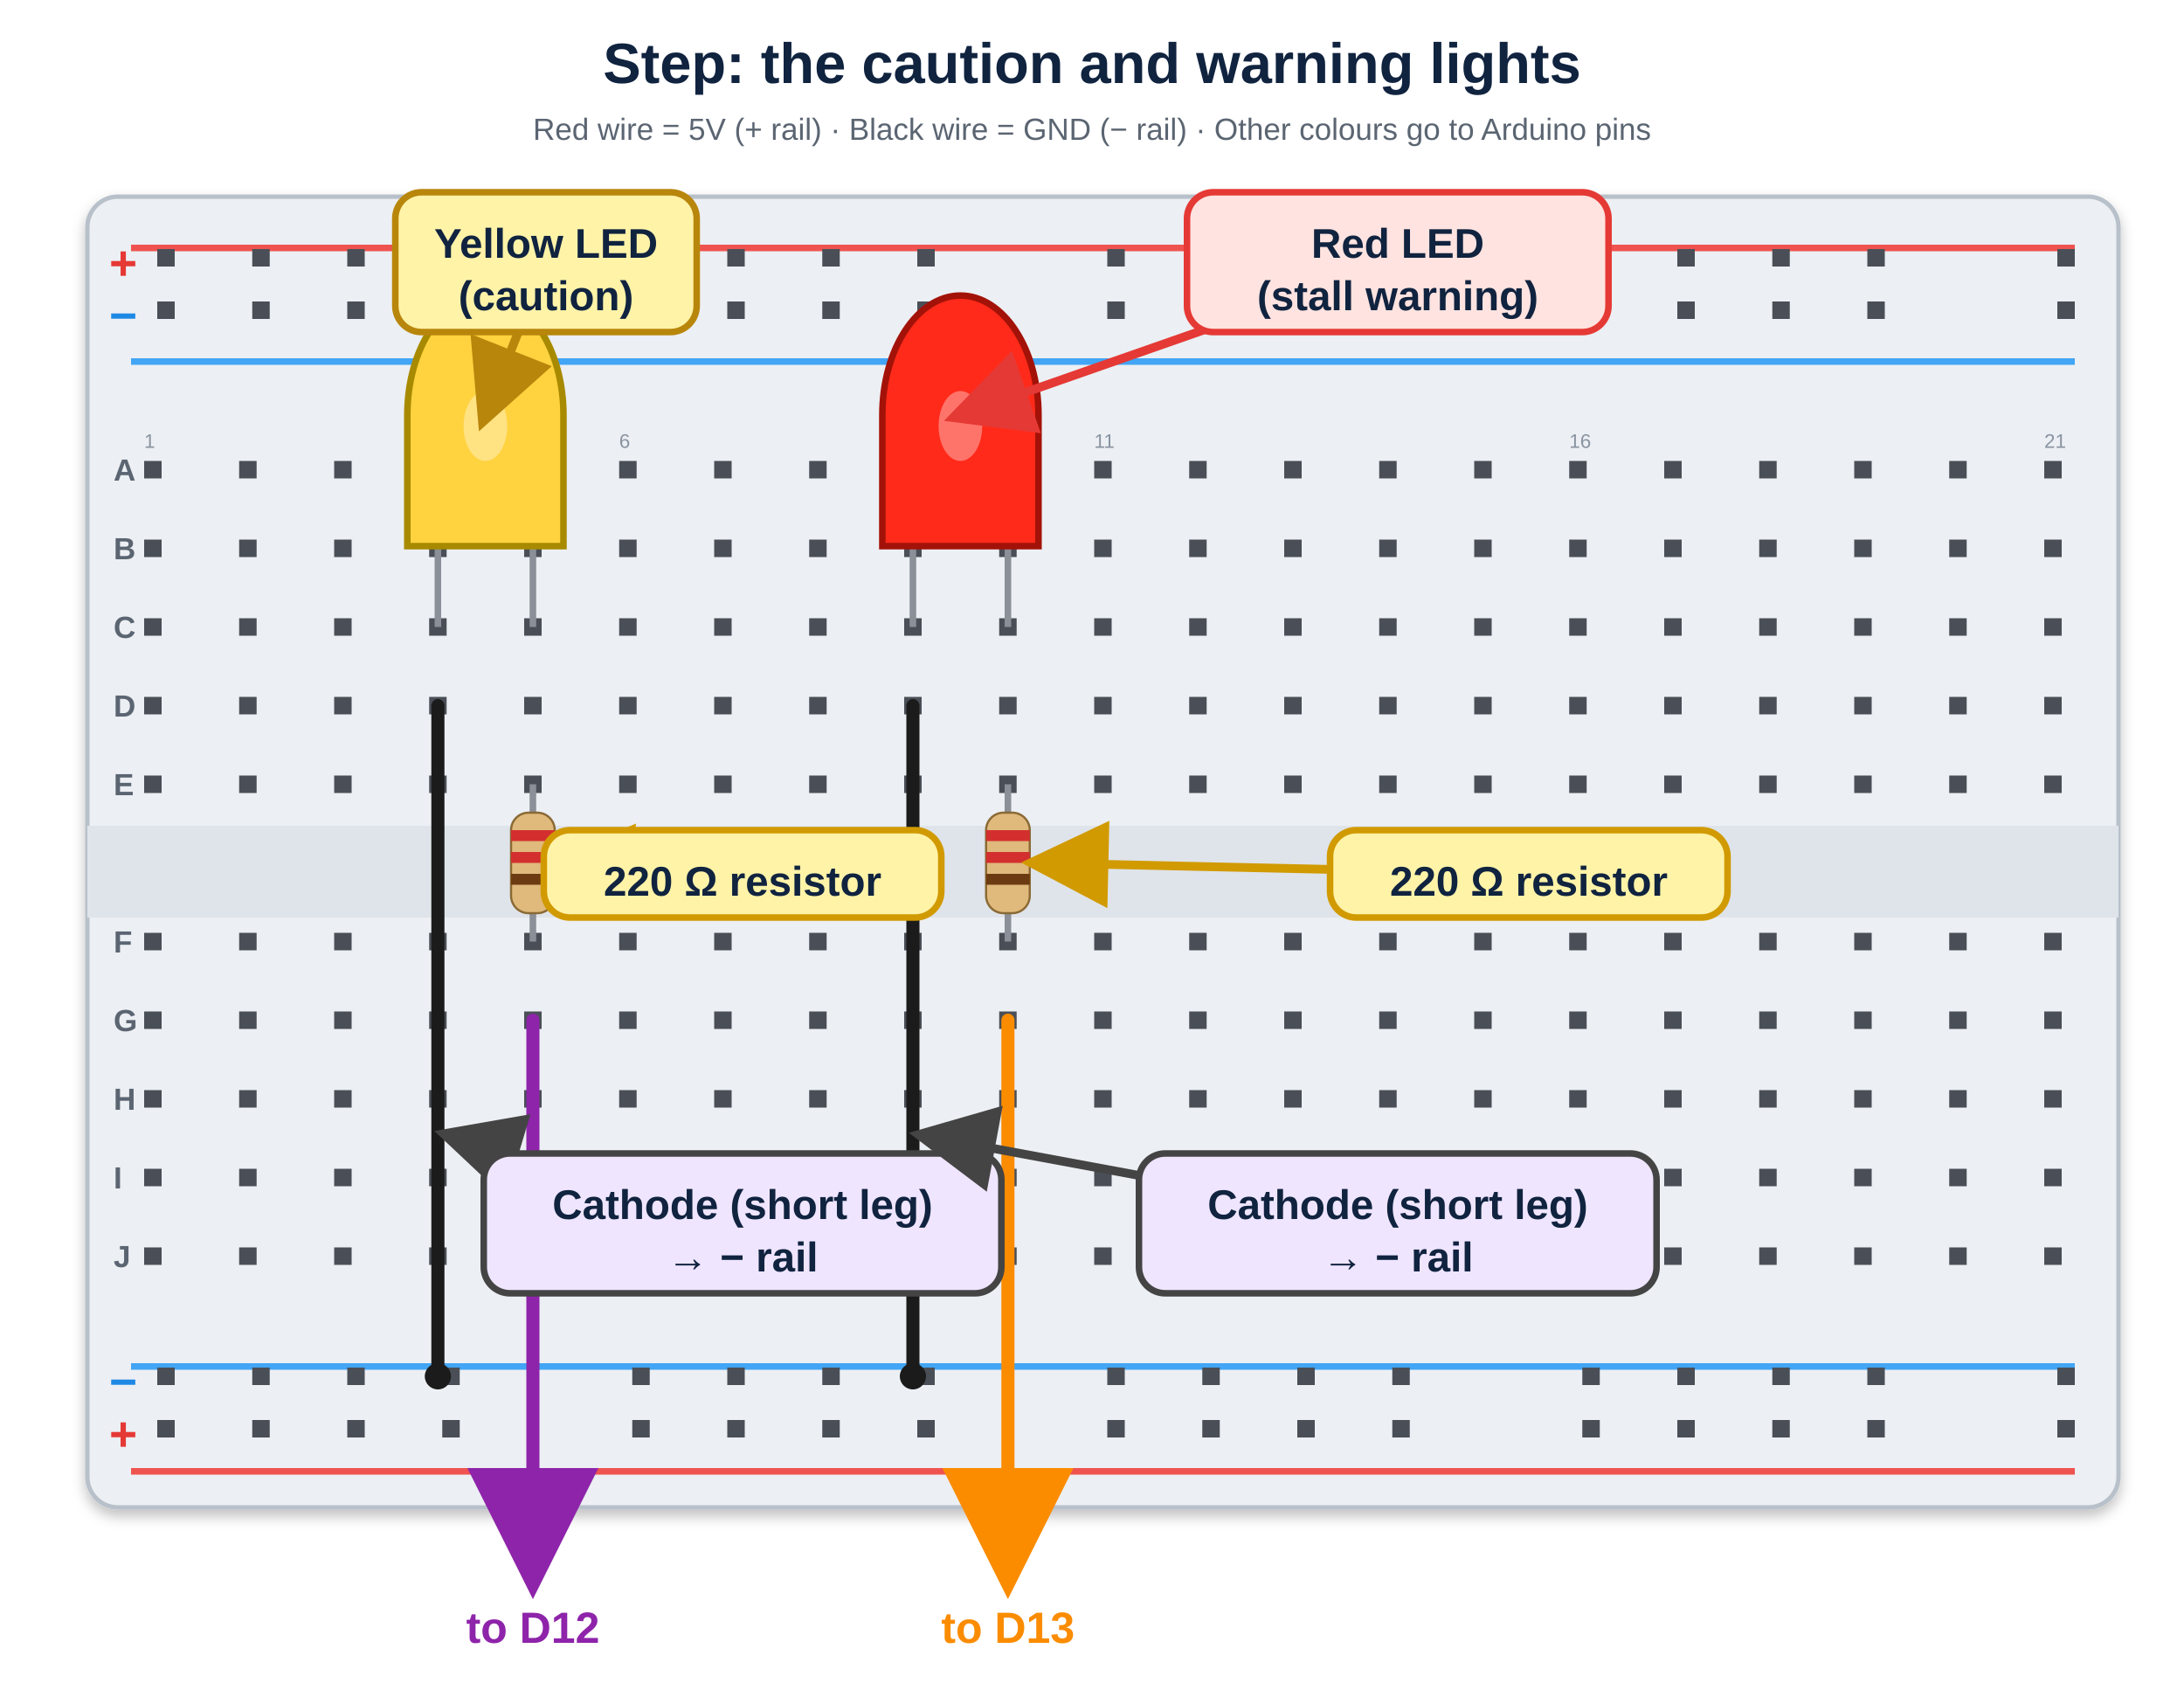
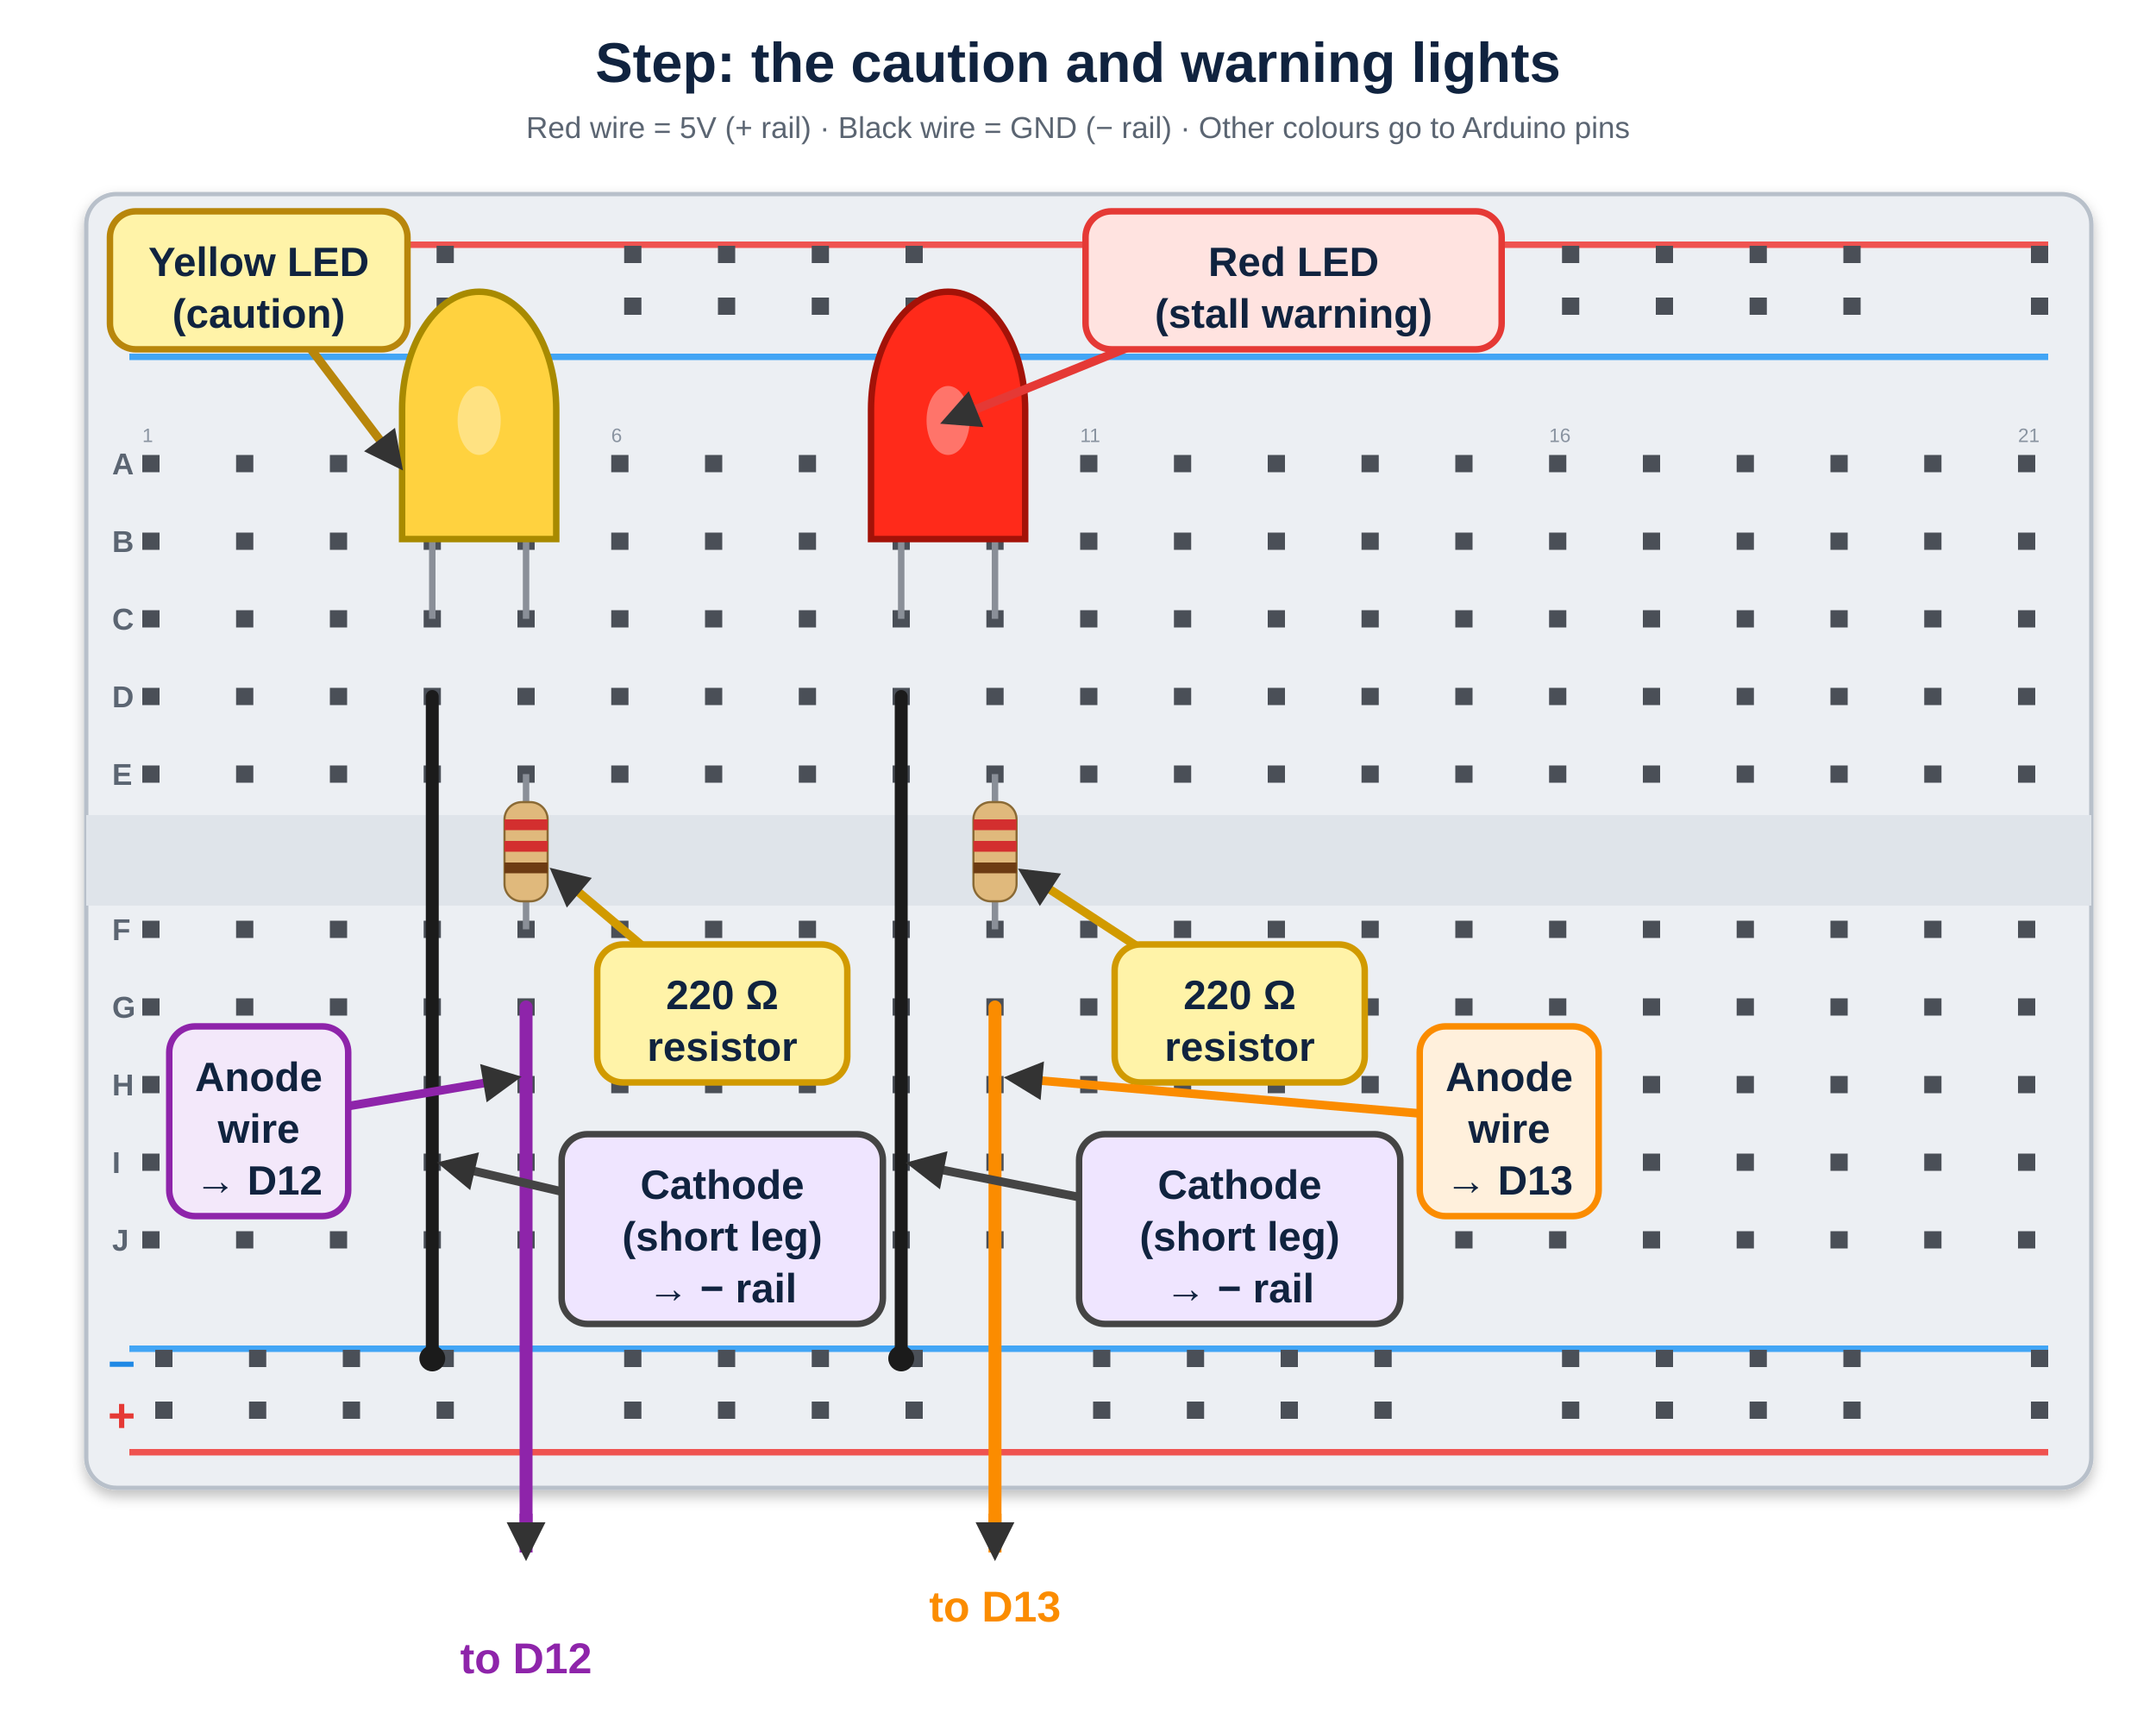
- <svg xmlns="http://www.w3.org/2000/svg" viewBox="0 0 1000 780" width="1000" height="780" font-family="Segoe UI, Arial, sans-serif">
-   <rect width="1000" height="780" fill="#fff" />
+ <svg xmlns="http://www.w3.org/2000/svg" viewBox="0 0 1000 800" width="1000" height="800" font-family="Segoe UI, Arial, sans-serif">
+   <rect width="1000" height="800" fill="#fff" />
  <text x="500" y="38" text-anchor="middle" font-size="26" font-weight="800" fill="#10233f">Step: the caution and warning lights</text>
  <text x="500" y="64" text-anchor="middle" font-size="14" fill="#5b6572">Red wire = 5V (+ rail) · Black wire = GND (− rail) · Other colours go to Arduino pins</text>
  <defs>
-     <marker id="ar" markerWidth="10" markerHeight="10" refX="8" refY="5" orient="auto">
-       <path d="M0 0 L10 5 L0 10 Z" fill="context-stroke" />
+     <marker id="ar" markerUnits="userSpaceOnUse" markerWidth="18" markerHeight="18" refX="14" refY="9" orient="auto">
+       <path d="M0 0 L18 9 L0 18 Z" fill="#333" />
    </marker>
    <filter id="sh">
      <feDropShadow dx="0" dy="3" stdDeviation="3" flood-opacity=".25" />
    </filter>
  </defs>
  <rect x="40" y="90" width="930" height="600" rx="14" fill="#eceff3" stroke="#b8c0ca" stroke-width="2" filter="url(#sh)" />
  <rect x="40" y="378" width="930" height="42" fill="#dfe4ea" />
  <rect x="60" y="112" width="890" height="3" fill="#ef5350" />
  <rect x="60" y="164" width="890" height="3" fill="#42a5f5" />
  <rect x="60" y="624" width="890" height="3" fill="#42a5f5" />
  <rect x="60" y="672" width="890" height="3" fill="#ef5350" />
  <text x="50" y="128" font-size="22" font-weight="700" fill="#e53935">+</text>
  <text x="50" y="152" font-size="22" font-weight="700" fill="#1e88e5">−</text>
  <text x="50" y="640" font-size="22" font-weight="700" fill="#1e88e5">−</text>
  <text x="50" y="664" font-size="22" font-weight="700" fill="#e53935">+</text>
  <rect x="66" y="211" width="8" height="8" fill="#4a4f57" />
  <rect x="66" y="247" width="8" height="8" fill="#4a4f57" />
  <rect x="66" y="283" width="8" height="8" fill="#4a4f57" />
  <rect x="66" y="319" width="8" height="8" fill="#4a4f57" />
  <rect x="66" y="355" width="8" height="8" fill="#4a4f57" />
  <rect x="66" y="427" width="8" height="8" fill="#4a4f57" />
  <rect x="66" y="463" width="8" height="8" fill="#4a4f57" />
  <rect x="66" y="499" width="8" height="8" fill="#4a4f57" />
  <rect x="66" y="535" width="8" height="8" fill="#4a4f57" />
  <rect x="66" y="571" width="8" height="8" fill="#4a4f57" />
  <rect x="72" y="114" width="8" height="8" fill="#4a4f57" />
  <rect x="72" y="138" width="8" height="8" fill="#4a4f57" />
  <rect x="72" y="626" width="8" height="8" fill="#4a4f57" />
  <rect x="72" y="650" width="8" height="8" fill="#4a4f57" />
  <rect x="109.5" y="211" width="8" height="8" fill="#4a4f57" />
  <rect x="109.5" y="247" width="8" height="8" fill="#4a4f57" />
  <rect x="109.5" y="283" width="8" height="8" fill="#4a4f57" />
  <rect x="109.5" y="319" width="8" height="8" fill="#4a4f57" />
  <rect x="109.5" y="355" width="8" height="8" fill="#4a4f57" />
  <rect x="109.5" y="427" width="8" height="8" fill="#4a4f57" />
  <rect x="109.5" y="463" width="8" height="8" fill="#4a4f57" />
  <rect x="109.5" y="499" width="8" height="8" fill="#4a4f57" />
  <rect x="109.5" y="535" width="8" height="8" fill="#4a4f57" />
  <rect x="109.5" y="571" width="8" height="8" fill="#4a4f57" />
  <rect x="115.5" y="114" width="8" height="8" fill="#4a4f57" />
  <rect x="115.5" y="138" width="8" height="8" fill="#4a4f57" />
  <rect x="115.5" y="626" width="8" height="8" fill="#4a4f57" />
  <rect x="115.5" y="650" width="8" height="8" fill="#4a4f57" />
  <rect x="153" y="211" width="8" height="8" fill="#4a4f57" />
  <rect x="153" y="247" width="8" height="8" fill="#4a4f57" />
  <rect x="153" y="283" width="8" height="8" fill="#4a4f57" />
  <rect x="153" y="319" width="8" height="8" fill="#4a4f57" />
  <rect x="153" y="355" width="8" height="8" fill="#4a4f57" />
  <rect x="153" y="427" width="8" height="8" fill="#4a4f57" />
  <rect x="153" y="463" width="8" height="8" fill="#4a4f57" />
  <rect x="153" y="499" width="8" height="8" fill="#4a4f57" />
  <rect x="153" y="535" width="8" height="8" fill="#4a4f57" />
  <rect x="153" y="571" width="8" height="8" fill="#4a4f57" />
  <rect x="159" y="114" width="8" height="8" fill="#4a4f57" />
  <rect x="159" y="138" width="8" height="8" fill="#4a4f57" />
  <rect x="159" y="626" width="8" height="8" fill="#4a4f57" />
  <rect x="159" y="650" width="8" height="8" fill="#4a4f57" />
  <rect x="196.5" y="211" width="8" height="8" fill="#4a4f57" />
  <rect x="196.5" y="247" width="8" height="8" fill="#4a4f57" />
  <rect x="196.5" y="283" width="8" height="8" fill="#4a4f57" />
  <rect x="196.5" y="319" width="8" height="8" fill="#4a4f57" />
  <rect x="196.5" y="355" width="8" height="8" fill="#4a4f57" />
  <rect x="196.5" y="427" width="8" height="8" fill="#4a4f57" />
  <rect x="196.5" y="463" width="8" height="8" fill="#4a4f57" />
  <rect x="196.5" y="499" width="8" height="8" fill="#4a4f57" />
  <rect x="196.5" y="535" width="8" height="8" fill="#4a4f57" />
  <rect x="196.5" y="571" width="8" height="8" fill="#4a4f57" />
  <rect x="202.5" y="114" width="8" height="8" fill="#4a4f57" />
  <rect x="202.5" y="138" width="8" height="8" fill="#4a4f57" />
  <rect x="202.5" y="626" width="8" height="8" fill="#4a4f57" />
  <rect x="202.5" y="650" width="8" height="8" fill="#4a4f57" />
  <rect x="240" y="211" width="8" height="8" fill="#4a4f57" />
  <rect x="240" y="247" width="8" height="8" fill="#4a4f57" />
  <rect x="240" y="283" width="8" height="8" fill="#4a4f57" />
  <rect x="240" y="319" width="8" height="8" fill="#4a4f57" />
  <rect x="240" y="355" width="8" height="8" fill="#4a4f57" />
  <rect x="240" y="427" width="8" height="8" fill="#4a4f57" />
  <rect x="240" y="463" width="8" height="8" fill="#4a4f57" />
  <rect x="240" y="499" width="8" height="8" fill="#4a4f57" />
  <rect x="240" y="535" width="8" height="8" fill="#4a4f57" />
  <rect x="240" y="571" width="8" height="8" fill="#4a4f57" />
  <rect x="283.5" y="211" width="8" height="8" fill="#4a4f57" />
  <rect x="283.5" y="247" width="8" height="8" fill="#4a4f57" />
  <rect x="283.5" y="283" width="8" height="8" fill="#4a4f57" />
  <rect x="283.5" y="319" width="8" height="8" fill="#4a4f57" />
  <rect x="283.5" y="355" width="8" height="8" fill="#4a4f57" />
  <rect x="283.5" y="427" width="8" height="8" fill="#4a4f57" />
  <rect x="283.5" y="463" width="8" height="8" fill="#4a4f57" />
  <rect x="283.5" y="499" width="8" height="8" fill="#4a4f57" />
  <rect x="283.5" y="535" width="8" height="8" fill="#4a4f57" />
  <rect x="283.5" y="571" width="8" height="8" fill="#4a4f57" />
  <rect x="289.5" y="114" width="8" height="8" fill="#4a4f57" />
  <rect x="289.5" y="138" width="8" height="8" fill="#4a4f57" />
  <rect x="289.5" y="626" width="8" height="8" fill="#4a4f57" />
  <rect x="289.5" y="650" width="8" height="8" fill="#4a4f57" />
  <rect x="327" y="211" width="8" height="8" fill="#4a4f57" />
  <rect x="327" y="247" width="8" height="8" fill="#4a4f57" />
  <rect x="327" y="283" width="8" height="8" fill="#4a4f57" />
  <rect x="327" y="319" width="8" height="8" fill="#4a4f57" />
  <rect x="327" y="355" width="8" height="8" fill="#4a4f57" />
  <rect x="327" y="427" width="8" height="8" fill="#4a4f57" />
  <rect x="327" y="463" width="8" height="8" fill="#4a4f57" />
  <rect x="327" y="499" width="8" height="8" fill="#4a4f57" />
  <rect x="327" y="535" width="8" height="8" fill="#4a4f57" />
  <rect x="327" y="571" width="8" height="8" fill="#4a4f57" />
  <rect x="333" y="114" width="8" height="8" fill="#4a4f57" />
  <rect x="333" y="138" width="8" height="8" fill="#4a4f57" />
  <rect x="333" y="626" width="8" height="8" fill="#4a4f57" />
  <rect x="333" y="650" width="8" height="8" fill="#4a4f57" />
  <rect x="370.5" y="211" width="8" height="8" fill="#4a4f57" />
  <rect x="370.5" y="247" width="8" height="8" fill="#4a4f57" />
  <rect x="370.5" y="283" width="8" height="8" fill="#4a4f57" />
  <rect x="370.5" y="319" width="8" height="8" fill="#4a4f57" />
  <rect x="370.5" y="355" width="8" height="8" fill="#4a4f57" />
  <rect x="370.5" y="427" width="8" height="8" fill="#4a4f57" />
  <rect x="370.5" y="463" width="8" height="8" fill="#4a4f57" />
  <rect x="370.5" y="499" width="8" height="8" fill="#4a4f57" />
  <rect x="370.5" y="535" width="8" height="8" fill="#4a4f57" />
  <rect x="370.5" y="571" width="8" height="8" fill="#4a4f57" />
  <rect x="376.5" y="114" width="8" height="8" fill="#4a4f57" />
  <rect x="376.5" y="138" width="8" height="8" fill="#4a4f57" />
  <rect x="376.5" y="626" width="8" height="8" fill="#4a4f57" />
  <rect x="376.5" y="650" width="8" height="8" fill="#4a4f57" />
  <rect x="414" y="211" width="8" height="8" fill="#4a4f57" />
  <rect x="414" y="247" width="8" height="8" fill="#4a4f57" />
  <rect x="414" y="283" width="8" height="8" fill="#4a4f57" />
  <rect x="414" y="319" width="8" height="8" fill="#4a4f57" />
  <rect x="414" y="355" width="8" height="8" fill="#4a4f57" />
  <rect x="414" y="427" width="8" height="8" fill="#4a4f57" />
  <rect x="414" y="463" width="8" height="8" fill="#4a4f57" />
  <rect x="414" y="499" width="8" height="8" fill="#4a4f57" />
  <rect x="414" y="535" width="8" height="8" fill="#4a4f57" />
  <rect x="414" y="571" width="8" height="8" fill="#4a4f57" />
  <rect x="420" y="114" width="8" height="8" fill="#4a4f57" />
  <rect x="420" y="138" width="8" height="8" fill="#4a4f57" />
  <rect x="420" y="626" width="8" height="8" fill="#4a4f57" />
  <rect x="420" y="650" width="8" height="8" fill="#4a4f57" />
  <rect x="457.5" y="211" width="8" height="8" fill="#4a4f57" />
  <rect x="457.5" y="247" width="8" height="8" fill="#4a4f57" />
  <rect x="457.5" y="283" width="8" height="8" fill="#4a4f57" />
  <rect x="457.5" y="319" width="8" height="8" fill="#4a4f57" />
  <rect x="457.5" y="355" width="8" height="8" fill="#4a4f57" />
  <rect x="457.5" y="427" width="8" height="8" fill="#4a4f57" />
  <rect x="457.5" y="463" width="8" height="8" fill="#4a4f57" />
  <rect x="457.5" y="499" width="8" height="8" fill="#4a4f57" />
  <rect x="457.5" y="535" width="8" height="8" fill="#4a4f57" />
  <rect x="457.5" y="571" width="8" height="8" fill="#4a4f57" />
  <rect x="501" y="211" width="8" height="8" fill="#4a4f57" />
  <rect x="501" y="247" width="8" height="8" fill="#4a4f57" />
  <rect x="501" y="283" width="8" height="8" fill="#4a4f57" />
  <rect x="501" y="319" width="8" height="8" fill="#4a4f57" />
  <rect x="501" y="355" width="8" height="8" fill="#4a4f57" />
  <rect x="501" y="427" width="8" height="8" fill="#4a4f57" />
  <rect x="501" y="463" width="8" height="8" fill="#4a4f57" />
  <rect x="501" y="499" width="8" height="8" fill="#4a4f57" />
  <rect x="501" y="535" width="8" height="8" fill="#4a4f57" />
  <rect x="501" y="571" width="8" height="8" fill="#4a4f57" />
  <rect x="507" y="114" width="8" height="8" fill="#4a4f57" />
  <rect x="507" y="138" width="8" height="8" fill="#4a4f57" />
  <rect x="507" y="626" width="8" height="8" fill="#4a4f57" />
  <rect x="507" y="650" width="8" height="8" fill="#4a4f57" />
  <rect x="544.5" y="211" width="8" height="8" fill="#4a4f57" />
  <rect x="544.5" y="247" width="8" height="8" fill="#4a4f57" />
  <rect x="544.5" y="283" width="8" height="8" fill="#4a4f57" />
  <rect x="544.5" y="319" width="8" height="8" fill="#4a4f57" />
  <rect x="544.5" y="355" width="8" height="8" fill="#4a4f57" />
  <rect x="544.5" y="427" width="8" height="8" fill="#4a4f57" />
  <rect x="544.5" y="463" width="8" height="8" fill="#4a4f57" />
  <rect x="544.5" y="499" width="8" height="8" fill="#4a4f57" />
  <rect x="544.5" y="535" width="8" height="8" fill="#4a4f57" />
  <rect x="544.5" y="571" width="8" height="8" fill="#4a4f57" />
  <rect x="550.5" y="114" width="8" height="8" fill="#4a4f57" />
  <rect x="550.5" y="138" width="8" height="8" fill="#4a4f57" />
  <rect x="550.5" y="626" width="8" height="8" fill="#4a4f57" />
  <rect x="550.5" y="650" width="8" height="8" fill="#4a4f57" />
  <rect x="588" y="211" width="8" height="8" fill="#4a4f57" />
  <rect x="588" y="247" width="8" height="8" fill="#4a4f57" />
  <rect x="588" y="283" width="8" height="8" fill="#4a4f57" />
  <rect x="588" y="319" width="8" height="8" fill="#4a4f57" />
  <rect x="588" y="355" width="8" height="8" fill="#4a4f57" />
  <rect x="588" y="427" width="8" height="8" fill="#4a4f57" />
  <rect x="588" y="463" width="8" height="8" fill="#4a4f57" />
  <rect x="588" y="499" width="8" height="8" fill="#4a4f57" />
  <rect x="588" y="535" width="8" height="8" fill="#4a4f57" />
  <rect x="588" y="571" width="8" height="8" fill="#4a4f57" />
  <rect x="594" y="114" width="8" height="8" fill="#4a4f57" />
  <rect x="594" y="138" width="8" height="8" fill="#4a4f57" />
  <rect x="594" y="626" width="8" height="8" fill="#4a4f57" />
  <rect x="594" y="650" width="8" height="8" fill="#4a4f57" />
  <rect x="631.5" y="211" width="8" height="8" fill="#4a4f57" />
  <rect x="631.5" y="247" width="8" height="8" fill="#4a4f57" />
  <rect x="631.5" y="283" width="8" height="8" fill="#4a4f57" />
  <rect x="631.5" y="319" width="8" height="8" fill="#4a4f57" />
  <rect x="631.5" y="355" width="8" height="8" fill="#4a4f57" />
  <rect x="631.5" y="427" width="8" height="8" fill="#4a4f57" />
  <rect x="631.5" y="463" width="8" height="8" fill="#4a4f57" />
  <rect x="631.5" y="499" width="8" height="8" fill="#4a4f57" />
  <rect x="631.5" y="535" width="8" height="8" fill="#4a4f57" />
  <rect x="631.5" y="571" width="8" height="8" fill="#4a4f57" />
  <rect x="637.5" y="114" width="8" height="8" fill="#4a4f57" />
  <rect x="637.5" y="138" width="8" height="8" fill="#4a4f57" />
  <rect x="637.5" y="626" width="8" height="8" fill="#4a4f57" />
  <rect x="637.5" y="650" width="8" height="8" fill="#4a4f57" />
  <rect x="675" y="211" width="8" height="8" fill="#4a4f57" />
  <rect x="675" y="247" width="8" height="8" fill="#4a4f57" />
  <rect x="675" y="283" width="8" height="8" fill="#4a4f57" />
  <rect x="675" y="319" width="8" height="8" fill="#4a4f57" />
  <rect x="675" y="355" width="8" height="8" fill="#4a4f57" />
  <rect x="675" y="427" width="8" height="8" fill="#4a4f57" />
  <rect x="675" y="463" width="8" height="8" fill="#4a4f57" />
  <rect x="675" y="499" width="8" height="8" fill="#4a4f57" />
  <rect x="675" y="535" width="8" height="8" fill="#4a4f57" />
  <rect x="675" y="571" width="8" height="8" fill="#4a4f57" />
  <rect x="718.5" y="211" width="8" height="8" fill="#4a4f57" />
  <rect x="718.5" y="247" width="8" height="8" fill="#4a4f57" />
  <rect x="718.5" y="283" width="8" height="8" fill="#4a4f57" />
  <rect x="718.5" y="319" width="8" height="8" fill="#4a4f57" />
  <rect x="718.5" y="355" width="8" height="8" fill="#4a4f57" />
  <rect x="718.5" y="427" width="8" height="8" fill="#4a4f57" />
  <rect x="718.5" y="463" width="8" height="8" fill="#4a4f57" />
  <rect x="718.5" y="499" width="8" height="8" fill="#4a4f57" />
  <rect x="718.5" y="535" width="8" height="8" fill="#4a4f57" />
  <rect x="718.5" y="571" width="8" height="8" fill="#4a4f57" />
  <rect x="724.5" y="114" width="8" height="8" fill="#4a4f57" />
  <rect x="724.5" y="138" width="8" height="8" fill="#4a4f57" />
  <rect x="724.5" y="626" width="8" height="8" fill="#4a4f57" />
  <rect x="724.5" y="650" width="8" height="8" fill="#4a4f57" />
  <rect x="762" y="211" width="8" height="8" fill="#4a4f57" />
  <rect x="762" y="247" width="8" height="8" fill="#4a4f57" />
  <rect x="762" y="283" width="8" height="8" fill="#4a4f57" />
  <rect x="762" y="319" width="8" height="8" fill="#4a4f57" />
  <rect x="762" y="355" width="8" height="8" fill="#4a4f57" />
  <rect x="762" y="427" width="8" height="8" fill="#4a4f57" />
  <rect x="762" y="463" width="8" height="8" fill="#4a4f57" />
  <rect x="762" y="499" width="8" height="8" fill="#4a4f57" />
  <rect x="762" y="535" width="8" height="8" fill="#4a4f57" />
  <rect x="762" y="571" width="8" height="8" fill="#4a4f57" />
  <rect x="768" y="114" width="8" height="8" fill="#4a4f57" />
  <rect x="768" y="138" width="8" height="8" fill="#4a4f57" />
  <rect x="768" y="626" width="8" height="8" fill="#4a4f57" />
  <rect x="768" y="650" width="8" height="8" fill="#4a4f57" />
  <rect x="805.5" y="211" width="8" height="8" fill="#4a4f57" />
  <rect x="805.5" y="247" width="8" height="8" fill="#4a4f57" />
  <rect x="805.5" y="283" width="8" height="8" fill="#4a4f57" />
  <rect x="805.5" y="319" width="8" height="8" fill="#4a4f57" />
  <rect x="805.5" y="355" width="8" height="8" fill="#4a4f57" />
  <rect x="805.5" y="427" width="8" height="8" fill="#4a4f57" />
  <rect x="805.5" y="463" width="8" height="8" fill="#4a4f57" />
  <rect x="805.5" y="499" width="8" height="8" fill="#4a4f57" />
  <rect x="805.5" y="535" width="8" height="8" fill="#4a4f57" />
  <rect x="805.5" y="571" width="8" height="8" fill="#4a4f57" />
  <rect x="811.5" y="114" width="8" height="8" fill="#4a4f57" />
  <rect x="811.5" y="138" width="8" height="8" fill="#4a4f57" />
  <rect x="811.5" y="626" width="8" height="8" fill="#4a4f57" />
  <rect x="811.5" y="650" width="8" height="8" fill="#4a4f57" />
  <rect x="849" y="211" width="8" height="8" fill="#4a4f57" />
  <rect x="849" y="247" width="8" height="8" fill="#4a4f57" />
  <rect x="849" y="283" width="8" height="8" fill="#4a4f57" />
  <rect x="849" y="319" width="8" height="8" fill="#4a4f57" />
  <rect x="849" y="355" width="8" height="8" fill="#4a4f57" />
  <rect x="849" y="427" width="8" height="8" fill="#4a4f57" />
  <rect x="849" y="463" width="8" height="8" fill="#4a4f57" />
  <rect x="849" y="499" width="8" height="8" fill="#4a4f57" />
  <rect x="849" y="535" width="8" height="8" fill="#4a4f57" />
  <rect x="849" y="571" width="8" height="8" fill="#4a4f57" />
  <rect x="855" y="114" width="8" height="8" fill="#4a4f57" />
  <rect x="855" y="138" width="8" height="8" fill="#4a4f57" />
  <rect x="855" y="626" width="8" height="8" fill="#4a4f57" />
  <rect x="855" y="650" width="8" height="8" fill="#4a4f57" />
  <rect x="892.5" y="211" width="8" height="8" fill="#4a4f57" />
  <rect x="892.5" y="247" width="8" height="8" fill="#4a4f57" />
  <rect x="892.5" y="283" width="8" height="8" fill="#4a4f57" />
  <rect x="892.5" y="319" width="8" height="8" fill="#4a4f57" />
  <rect x="892.5" y="355" width="8" height="8" fill="#4a4f57" />
  <rect x="892.5" y="427" width="8" height="8" fill="#4a4f57" />
  <rect x="892.5" y="463" width="8" height="8" fill="#4a4f57" />
  <rect x="892.5" y="499" width="8" height="8" fill="#4a4f57" />
  <rect x="892.5" y="535" width="8" height="8" fill="#4a4f57" />
  <rect x="892.5" y="571" width="8" height="8" fill="#4a4f57" />
  <rect x="936" y="211" width="8" height="8" fill="#4a4f57" />
  <rect x="936" y="247" width="8" height="8" fill="#4a4f57" />
  <rect x="936" y="283" width="8" height="8" fill="#4a4f57" />
  <rect x="936" y="319" width="8" height="8" fill="#4a4f57" />
  <rect x="936" y="355" width="8" height="8" fill="#4a4f57" />
  <rect x="936" y="427" width="8" height="8" fill="#4a4f57" />
  <rect x="936" y="463" width="8" height="8" fill="#4a4f57" />
  <rect x="936" y="499" width="8" height="8" fill="#4a4f57" />
  <rect x="936" y="535" width="8" height="8" fill="#4a4f57" />
  <rect x="936" y="571" width="8" height="8" fill="#4a4f57" />
  <rect x="942" y="114" width="8" height="8" fill="#4a4f57" />
  <rect x="942" y="138" width="8" height="8" fill="#4a4f57" />
  <rect x="942" y="626" width="8" height="8" fill="#4a4f57" />
  <rect x="942" y="650" width="8" height="8" fill="#4a4f57" />
  <text x="52" y="220" font-size="14" font-weight="700" fill="#5b6572">A</text>
  <text x="52" y="256" font-size="14" font-weight="700" fill="#5b6572">B</text>
  <text x="52" y="292" font-size="14" font-weight="700" fill="#5b6572">C</text>
  <text x="52" y="328" font-size="14" font-weight="700" fill="#5b6572">D</text>
  <text x="52" y="364" font-size="14" font-weight="700" fill="#5b6572">E</text>
  <text x="52" y="436" font-size="14" font-weight="700" fill="#5b6572">F</text>
  <text x="52" y="472" font-size="14" font-weight="700" fill="#5b6572">G</text>
  <text x="52" y="508" font-size="14" font-weight="700" fill="#5b6572">H</text>
  <text x="52" y="544" font-size="14" font-weight="700" fill="#5b6572">I</text>
  <text x="52" y="580" font-size="14" font-weight="700" fill="#5b6572">J</text>
  <text x="66" y="205" font-size="9" fill="#8a94a1">1</text>
  <text x="283.5" y="205" font-size="9" fill="#8a94a1">6</text>
  <text x="501" y="205" font-size="9" fill="#8a94a1">11</text>
  <text x="718.5" y="205" font-size="9" fill="#8a94a1">16</text>
  <text x="936" y="205" font-size="9" fill="#8a94a1">21</text>
  <path d="M200.5 287 V250 M244 287 V250" stroke="#8a8f98" stroke-width="3" />
  <path d="M186.5 250 V190 a28.75 44 0 0 1 71.5 0 V250 Z" fill="#ffd23f" stroke="#a88a00" stroke-width="3" />
  <ellipse cx="222.25" cy="195" rx="10" ry="16" fill="#fff" opacity=".35" />
  <path d="M418 287 V250 M461.5 287 V250" stroke="#8a8f98" stroke-width="3" />
  <path d="M404 250 V190 a28.75 44 0 0 1 71.5 0 V250 Z" fill="#ff2a1a" stroke="#a31208" stroke-width="3" />
  <ellipse cx="439.75" cy="195" rx="10" ry="16" fill="#fff" opacity=".35" />
  <path d="M244 359 V431" stroke="#8a8f98" stroke-width="3" />
  <rect x="234" y="372" width="20" height="46" rx="8" fill="#e0b97c" stroke="#8a6a35" />
  <rect x="234" y="380" width="20" height="5" fill="#d32f2f" />
  <rect x="234" y="390" width="20" height="5" fill="#d32f2f" />
  <rect x="234" y="400" width="20" height="5" fill="#6d3b12" />
  <path d="M461.5 359 V431" stroke="#8a8f98" stroke-width="3" />
  <rect x="451.5" y="372" width="20" height="46" rx="8" fill="#e0b97c" stroke="#8a6a35" />
  <rect x="451.5" y="380" width="20" height="5" fill="#d32f2f" />
  <rect x="451.5" y="390" width="20" height="5" fill="#d32f2f" />
  <rect x="451.5" y="400" width="20" height="5" fill="#6d3b12" />
  <path d="M200.5 323 C200.5 507.2 200.5 445.8 200.5 630" fill="none" stroke="#1b1b1b" stroke-width="6" stroke-linecap="round" />
  <circle cx="200.5" cy="630" r="6" fill="#1b1b1b" />
  <path d="M418 323 C418 507.2 418 445.8 418 630" fill="none" stroke="#1b1b1b" stroke-width="6" stroke-linecap="round" />
  <circle cx="418" cy="630" r="6" fill="#1b1b1b" />
  <path d="M244 467 C244 610.4 244 562.6 244 706" fill="none" stroke="#8e24aa" stroke-width="6" stroke-linecap="round" />
  <path d="M244 702 V720" stroke="#8e24aa" stroke-width="6" marker-end="url(#ar)" style="stroke:#8e24aa" />
-   <text x="244" y="752" text-anchor="middle" font-size="20" font-weight="800" fill="#8e24aa">to D12</text>
+   <text x="244" y="776" text-anchor="middle" font-size="20" font-weight="800" fill="#8e24aa">to D12</text>
  <path d="M461.5 467 C461.5 610.4 461.5 562.6 461.5 706" fill="none" stroke="#fb8c00" stroke-width="6" stroke-linecap="round" />
  <path d="M461.5 702 V720" stroke="#fb8c00" stroke-width="6" marker-end="url(#ar)" style="stroke:#fb8c00" />
  <text x="461.5" y="752" text-anchor="middle" font-size="20" font-weight="800" fill="#fb8c00">to D13</text>
-   <path d="M250 120 L222.25 190" stroke="#b8860b" stroke-width="4" fill="none" marker-end="url(#ar)" style="stroke:#b8860b" />
-   <rect x="181" y="88" width="138" height="64" rx="12" fill="#fff3a8" stroke="#b8860b" stroke-width="3" />
-   <text x="250" y="118" text-anchor="middle" font-size="19" font-weight="700" fill="#10233f">Yellow LED</text>
-   <text x="250" y="142" text-anchor="middle" font-size="19" font-weight="700" fill="#10233f">(caution)</text>
-   <path d="M640 120 L439.75 190" stroke="#e53935" stroke-width="4" fill="none" marker-end="url(#ar)" style="stroke:#e53935" />
-   <rect x="543.5" y="88" width="193" height="64" rx="12" fill="#ffe3e0" stroke="#e53935" stroke-width="3" />
-   <text x="640" y="118" text-anchor="middle" font-size="19" font-weight="700" fill="#10233f">Red LED</text>
-   <text x="640" y="142" text-anchor="middle" font-size="19" font-weight="700" fill="#10233f">(stall warning)</text>
-   <path d="M340 400 L258 395" stroke="#d19a00" stroke-width="4" fill="none" marker-end="url(#ar)" style="stroke:#d19a00" />
-   <rect x="249" y="380" width="182" height="40" rx="12" fill="#fff3a8" stroke="#d19a00" stroke-width="3" />
-   <text x="340" y="410" text-anchor="middle" font-size="19" font-weight="700" fill="#10233f">220 Ω resistor</text>
-   <path d="M700 400 L475.5 395" stroke="#d19a00" stroke-width="4" fill="none" marker-end="url(#ar)" style="stroke:#d19a00" />
-   <rect x="609" y="380" width="182" height="40" rx="12" fill="#fff3a8" stroke="#d19a00" stroke-width="3" />
-   <text x="700" y="410" text-anchor="middle" font-size="19" font-weight="700" fill="#10233f">220 Ω resistor</text>
-   <path d="M340 560 L206.5 520" stroke="#444" stroke-width="4" fill="none" marker-end="url(#ar)" style="stroke:#444" />
-   <rect x="221.5" y="528" width="237" height="64" rx="12" fill="#efe5ff" stroke="#444" stroke-width="3" />
-   <text x="340" y="558" text-anchor="middle" font-size="19" font-weight="700" fill="#10233f">Cathode (short leg)</text>
-   <text x="340" y="582" text-anchor="middle" font-size="19" font-weight="700" fill="#10233f">→ − rail</text>
-   <path d="M640 560 L424 520" stroke="#444" stroke-width="4" fill="none" marker-end="url(#ar)" style="stroke:#444" />
-   <rect x="521.5" y="528" width="237" height="64" rx="12" fill="#efe5ff" stroke="#444" stroke-width="3" />
-   <text x="640" y="558" text-anchor="middle" font-size="19" font-weight="700" fill="#10233f">Cathode (short leg)</text>
-   <text x="640" y="582" text-anchor="middle" font-size="19" font-weight="700" fill="#10233f">→ − rail</text>
+   <path d="M120 130 L184.5 215" stroke="#b8860b" stroke-width="4" fill="none" marker-end="url(#ar)" style="stroke:#b8860b" />
+   <rect x="51" y="98" width="138" height="64" rx="12" fill="#fff3a8" stroke="#b8860b" stroke-width="3" />
+   <text x="120" y="128" text-anchor="middle" font-size="19" font-weight="700" fill="#10233f">Yellow LED</text>
+   <text x="120" y="152" text-anchor="middle" font-size="19" font-weight="700" fill="#10233f">(caution)</text>
+   <path d="M600 130 L439.75 195" stroke="#e53935" stroke-width="4" fill="none" marker-end="url(#ar)" style="stroke:#e53935" />
+   <rect x="503.5" y="98" width="193" height="64" rx="12" fill="#ffe3e0" stroke="#e53935" stroke-width="3" />
+   <text x="600" y="128" text-anchor="middle" font-size="19" font-weight="700" fill="#10233f">Red LED</text>
+   <text x="600" y="152" text-anchor="middle" font-size="19" font-weight="700" fill="#10233f">(stall warning)</text>
+   <path d="M335 470 L258 405" stroke="#d19a00" stroke-width="4" fill="none" marker-end="url(#ar)" style="stroke:#d19a00" />
+   <rect x="277" y="438" width="116" height="64" rx="12" fill="#fff3a8" stroke="#d19a00" stroke-width="3" />
+   <text x="335" y="468" text-anchor="middle" font-size="19" font-weight="700" fill="#10233f">220 Ω</text>
+   <text x="335" y="492" text-anchor="middle" font-size="19" font-weight="700" fill="#10233f">resistor</text>
+   <path d="M575 470 L475.5 405" stroke="#d19a00" stroke-width="4" fill="none" marker-end="url(#ar)" style="stroke:#d19a00" />
+   <rect x="517" y="438" width="116" height="64" rx="12" fill="#fff3a8" stroke="#d19a00" stroke-width="3" />
+   <text x="575" y="468" text-anchor="middle" font-size="19" font-weight="700" fill="#10233f">220 Ω</text>
+   <text x="575" y="492" text-anchor="middle" font-size="19" font-weight="700" fill="#10233f">resistor</text>
+   <path d="M335 570 L206.5 540" stroke="#444" stroke-width="4" fill="none" marker-end="url(#ar)" style="stroke:#444" />
+   <rect x="260.5" y="526" width="149" height="88" rx="12" fill="#efe5ff" stroke="#444" stroke-width="3" />
+   <text x="335" y="556" text-anchor="middle" font-size="19" font-weight="700" fill="#10233f">Cathode</text>
+   <text x="335" y="580" text-anchor="middle" font-size="19" font-weight="700" fill="#10233f">(short leg)</text>
+   <text x="335" y="604" text-anchor="middle" font-size="19" font-weight="700" fill="#10233f">→ − rail</text>
+   <path d="M575 570 L424 540" stroke="#444" stroke-width="4" fill="none" marker-end="url(#ar)" style="stroke:#444" />
+   <rect x="500.5" y="526" width="149" height="88" rx="12" fill="#efe5ff" stroke="#444" stroke-width="3" />
+   <text x="575" y="556" text-anchor="middle" font-size="19" font-weight="700" fill="#10233f">Cathode</text>
+   <text x="575" y="580" text-anchor="middle" font-size="19" font-weight="700" fill="#10233f">(short leg)</text>
+   <text x="575" y="604" text-anchor="middle" font-size="19" font-weight="700" fill="#10233f">→ − rail</text>
+   <path d="M120 520 L238 500" stroke="#8e24aa" stroke-width="4" fill="none" marker-end="url(#ar)" style="stroke:#8e24aa" />
+   <rect x="78.5" y="476" width="83" height="88" rx="12" fill="#f3e8fa" stroke="#8e24aa" stroke-width="3" />
+   <text x="120" y="506" text-anchor="middle" font-size="19" font-weight="700" fill="#10233f">Anode</text>
+   <text x="120" y="530" text-anchor="middle" font-size="19" font-weight="700" fill="#10233f">wire</text>
+   <text x="120" y="554" text-anchor="middle" font-size="19" font-weight="700" fill="#10233f">→ D12</text>
+   <path d="M700 520 L469.5 500" stroke="#fb8c00" stroke-width="4" fill="none" marker-end="url(#ar)" style="stroke:#fb8c00" />
+   <rect x="658.5" y="476" width="83" height="88" rx="12" fill="#fff0dc" stroke="#fb8c00" stroke-width="3" />
+   <text x="700" y="506" text-anchor="middle" font-size="19" font-weight="700" fill="#10233f">Anode</text>
+   <text x="700" y="530" text-anchor="middle" font-size="19" font-weight="700" fill="#10233f">wire</text>
+   <text x="700" y="554" text-anchor="middle" font-size="19" font-weight="700" fill="#10233f">→ D13</text>
</svg>
